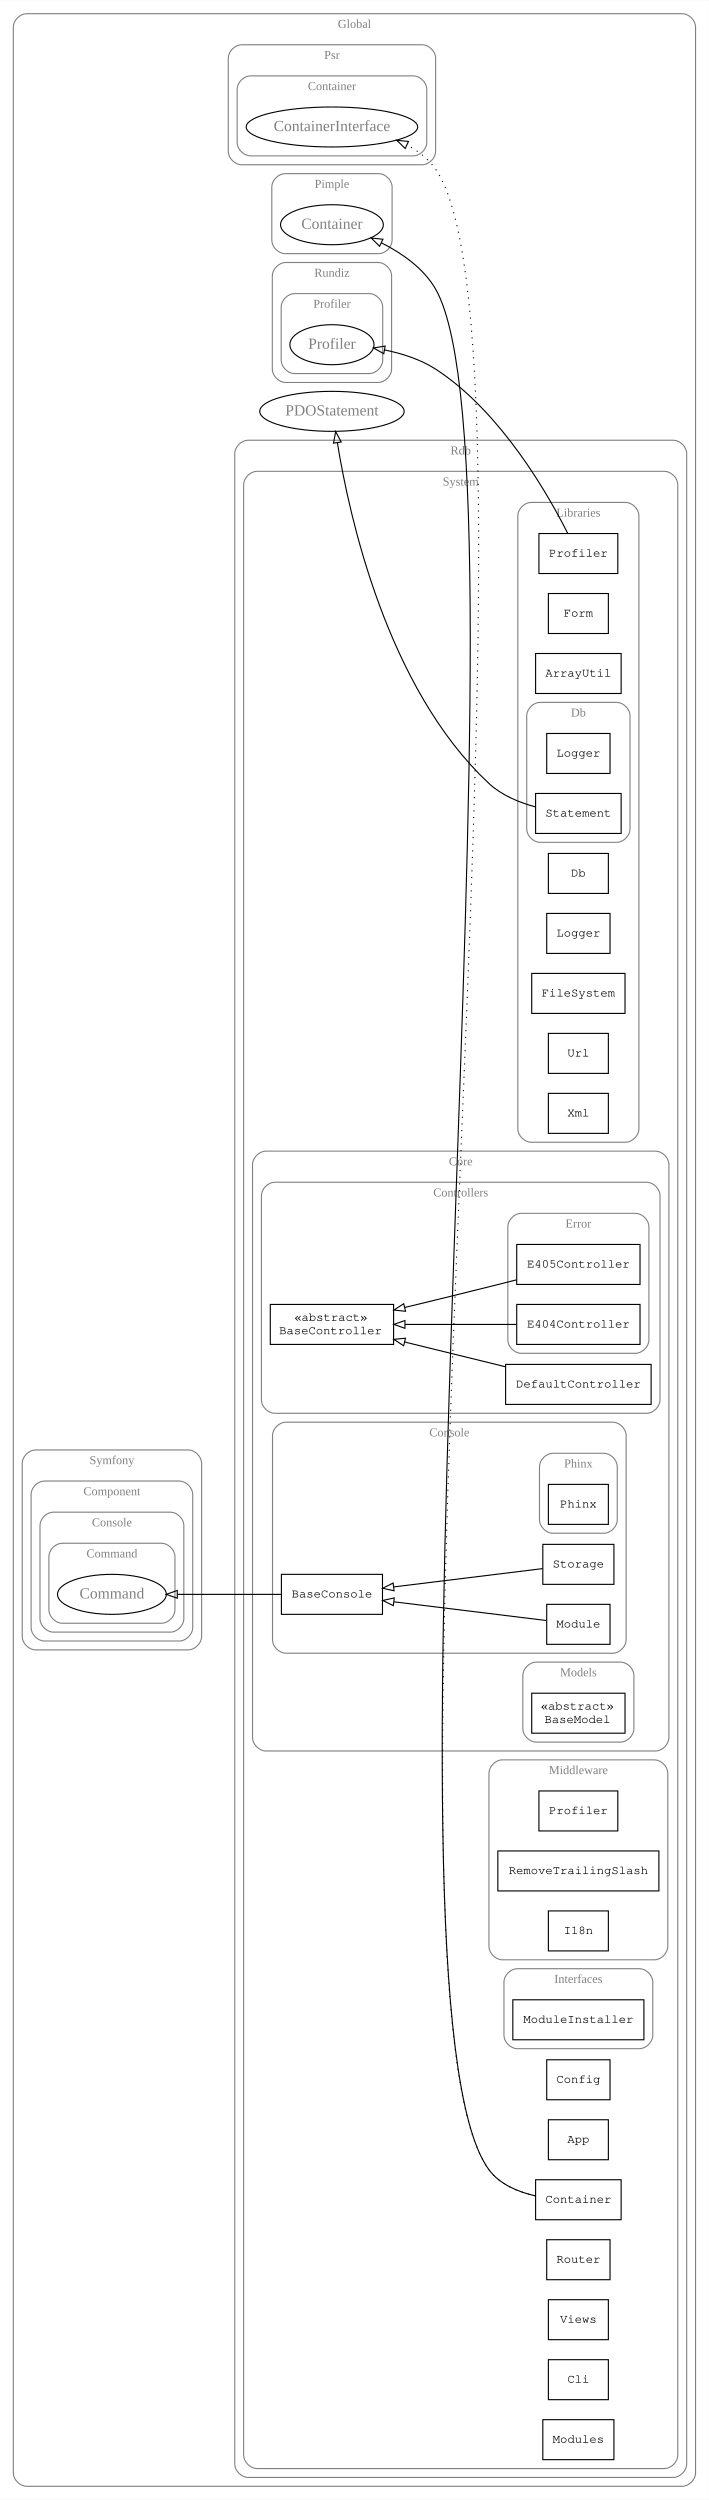
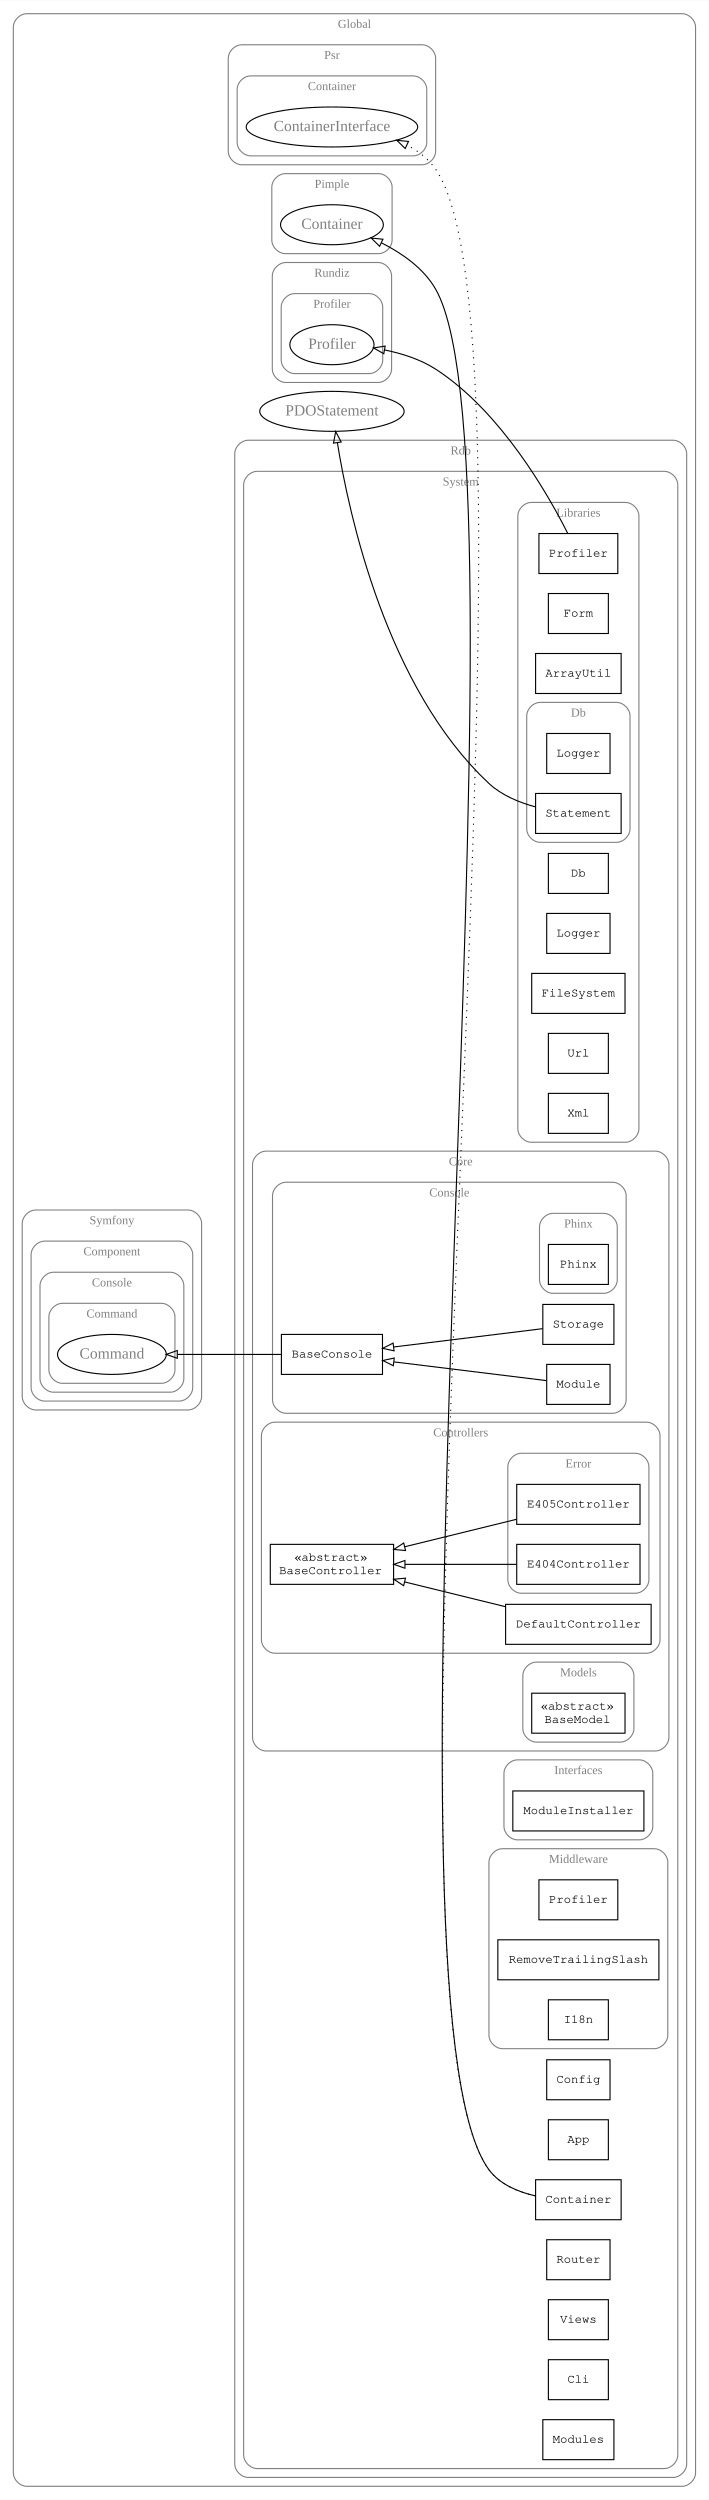
<svg xmlns="http://www.w3.org/2000/svg" width="638pt" height="2250pt" viewBox="0.00 0.00 638.18 2250.00">
  <g id="graph0" class="graph" transform="scale(1 1) rotate(0) translate(4 2246)">
    <polygon fill="white" stroke="none" points="-4,4 -4,-2246 634.178,-2246 634.178,4 -4,4" />
    <g id="clust1" class="cluster">
      <path fill="none" stroke="gray" d="M20,-8C20,-8 610.178,-8 610.178,-8 616.178,-8 622.178,-14 622.178,-20 622.178,-20 622.178,-2222 622.178,-2222 622.178,-2228 616.178,-2234 610.178,-2234 610.178,-2234 20,-2234 20,-2234 14,-2234 8,-2228 8,-2222 8,-2222 8,-20 8,-20 8,-14 14,-8 20,-8" />
      <text text-anchor="middle" x="315.089" y="-2221.2" font-family="Times New Roman,serif" font-size="11.00" fill="gray">Global</text>
    </g>
    <g id="clust2" class="cluster">
      <path fill="none" stroke="gray" d="M219.334,-16C219.334,-16 602.178,-16 602.178,-16 608.178,-16 614.178,-22 614.178,-28 614.178,-28 614.178,-1838 614.178,-1838 614.178,-1844 608.178,-1850 602.178,-1850 602.178,-1850 219.334,-1850 219.334,-1850 213.334,-1850 207.334,-1844 207.334,-1838 207.334,-1838 207.334,-28 207.334,-28 207.334,-22 213.334,-16 219.334,-16" />
      <text text-anchor="middle" x="410.756" y="-1837.2" font-family="Times New Roman,serif" font-size="11.00" fill="gray">Rdb</text>
    </g>
    <g id="clust3" class="cluster">
      <path fill="none" stroke="gray" d="M227.334,-24C227.334,-24 594.178,-24 594.178,-24 600.178,-24 606.178,-30 606.178,-36 606.178,-36 606.178,-1810 606.178,-1810 606.178,-1816 600.178,-1822 594.178,-1822 594.178,-1822 227.334,-1822 227.334,-1822 221.334,-1822 215.334,-1816 215.334,-1810 215.334,-1810 215.334,-36 215.334,-36 215.334,-30 221.334,-24 227.334,-24" />
      <text text-anchor="middle" x="410.756" y="-1809.2" font-family="Times New Roman,serif" font-size="11.00" fill="gray">System</text>
    </g>
+     <g id="clust6" class="cluster">
+       <path fill="none" stroke="gray" d="M235.334,-670C235.334,-670 586.178,-670 586.178,-670 592.178,-670 598.178,-676 598.178,-682 598.178,-682 598.178,-1198 598.178,-1198 598.178,-1204 592.178,-1210 586.178,-1210 586.178,-1210 235.334,-1210 235.334,-1210 229.334,-1210 223.334,-1204 223.334,-1198 223.334,-1198 223.334,-682 223.334,-682 223.334,-676 229.334,-670 235.334,-670" />
+       <text text-anchor="middle" x="410.756" y="-1197.2" font-family="Times New Roman,serif" font-size="11.00" fill="gray">Core</text>
+     </g>
+     <g id="clust7" class="cluster">
+       <path fill="none" stroke="gray" d="M253.334,-974C253.334,-974 547.678,-974 547.678,-974 553.678,-974 559.678,-980 559.678,-986 559.678,-986 559.678,-1170 559.678,-1170 559.678,-1176 553.678,-1182 547.678,-1182 547.678,-1182 253.334,-1182 253.334,-1182 247.334,-1182 241.334,-1176 241.334,-1170 241.334,-1170 241.334,-986 241.334,-986 241.334,-980 247.334,-974 253.334,-974" />
+       <text text-anchor="middle" x="400.506" y="-1169.2" font-family="Times New Roman,serif" font-size="11.00" fill="gray">Console</text>
+     </g>
+     <g id="clust8" class="cluster">
+       <path fill="none" stroke="gray" d="M493.678,-1082C493.678,-1082 539.678,-1082 539.678,-1082 545.678,-1082 551.678,-1088 551.678,-1094 551.678,-1094 551.678,-1142 551.678,-1142 551.678,-1148 545.678,-1154 539.678,-1154 539.678,-1154 493.678,-1154 493.678,-1154 487.678,-1154 481.678,-1148 481.678,-1142 481.678,-1142 481.678,-1094 481.678,-1094 481.678,-1088 487.678,-1082 493.678,-1082" />
+       <text text-anchor="middle" x="516.678" y="-1141.2" font-family="Times New Roman,serif" font-size="11.00" fill="gray">Phinx</text>
+     </g>
+     <g id="clust9" class="cluster">
+       <path fill="none" stroke="gray" d="M243.334,-758C243.334,-758 578.178,-758 578.178,-758 584.178,-758 590.178,-764 590.178,-770 590.178,-770 590.178,-954 590.178,-954 590.178,-960 584.178,-966 578.178,-966 578.178,-966 243.334,-966 243.334,-966 237.334,-966 231.334,-960 231.334,-954 231.334,-954 231.334,-770 231.334,-770 231.334,-764 237.334,-758 243.334,-758" />
+       <text text-anchor="middle" x="410.756" y="-953.2" font-family="Times New Roman,serif" font-size="11.00" fill="gray">Controllers</text>
+     </g>
+     <g id="clust10" class="cluster">
+       <path fill="none" stroke="gray" d="M465.178,-812C465.178,-812 568.178,-812 568.178,-812 574.178,-812 580.178,-818 580.178,-824 580.178,-824 580.178,-926 580.178,-926 580.178,-932 574.178,-938 568.178,-938 568.178,-938 465.178,-938 465.178,-938 459.178,-938 453.178,-932 453.178,-926 453.178,-926 453.178,-824 453.178,-824 453.178,-818 459.178,-812 465.178,-812" />
+       <text text-anchor="middle" x="516.678" y="-925.2" font-family="Times New Roman,serif" font-size="11.00" fill="gray">Error</text>
+     </g>
+     <g id="clust11" class="cluster">
+       <path fill="none" stroke="gray" d="M478.678,-678C478.678,-678 554.678,-678 554.678,-678 560.678,-678 566.678,-684 566.678,-690 566.678,-690 566.678,-738 566.678,-738 566.678,-744 560.678,-750 554.678,-750 554.678,-750 478.678,-750 478.678,-750 472.678,-750 466.678,-744 466.678,-738 466.678,-738 466.678,-690 466.678,-690 466.678,-684 472.678,-678 478.678,-678" />
+       <text text-anchor="middle" x="516.678" y="-737.2" font-family="Times New Roman,serif" font-size="11.00" fill="gray">Models</text>
+     </g>
    <g id="clust4" class="cluster">
      <path fill="none" stroke="gray" d="M474.178,-1218C474.178,-1218 559.178,-1218 559.178,-1218 565.178,-1218 571.178,-1224 571.178,-1230 571.178,-1230 571.178,-1782 571.178,-1782 571.178,-1788 565.178,-1794 559.178,-1794 559.178,-1794 474.178,-1794 474.178,-1794 468.178,-1794 462.178,-1788 462.178,-1782 462.178,-1782 462.178,-1230 462.178,-1230 462.178,-1224 468.178,-1218 474.178,-1218" />
      <text text-anchor="middle" x="516.678" y="-1781.2" font-family="Times New Roman,serif" font-size="11.00" fill="gray">Libraries</text>
    </g>
    <g id="clust5" class="cluster">
      <path fill="none" stroke="gray" d="M482.178,-1488C482.178,-1488 551.178,-1488 551.178,-1488 557.178,-1488 563.178,-1494 563.178,-1500 563.178,-1500 563.178,-1602 563.178,-1602 563.178,-1608 557.178,-1614 551.178,-1614 551.178,-1614 482.178,-1614 482.178,-1614 476.178,-1614 470.178,-1608 470.178,-1602 470.178,-1602 470.178,-1500 470.178,-1500 470.178,-1494 476.178,-1488 482.178,-1488" />
      <text text-anchor="middle" x="516.678" y="-1601.2" font-family="Times New Roman,serif" font-size="11.00" fill="gray">Db</text>
    </g>
-     <g id="clust6" class="cluster">
-       <path fill="none" stroke="gray" d="M235.334,-670C235.334,-670 586.178,-670 586.178,-670 592.178,-670 598.178,-676 598.178,-682 598.178,-682 598.178,-1198 598.178,-1198 598.178,-1204 592.178,-1210 586.178,-1210 586.178,-1210 235.334,-1210 235.334,-1210 229.334,-1210 223.334,-1204 223.334,-1198 223.334,-1198 223.334,-682 223.334,-682 223.334,-676 229.334,-670 235.334,-670" />
-       <text text-anchor="middle" x="410.756" y="-1197.2" font-family="Times New Roman,serif" font-size="11.00" fill="gray">Core</text>
-     </g>
-     <g id="clust9" class="cluster">
-       <path fill="none" stroke="gray" d="M243.334,-974C243.334,-974 578.178,-974 578.178,-974 584.178,-974 590.178,-980 590.178,-986 590.178,-986 590.178,-1170 590.178,-1170 590.178,-1176 584.178,-1182 578.178,-1182 578.178,-1182 243.334,-1182 243.334,-1182 237.334,-1182 231.334,-1176 231.334,-1170 231.334,-1170 231.334,-986 231.334,-986 231.334,-980 237.334,-974 243.334,-974" />
-       <text text-anchor="middle" x="410.756" y="-1169.2" font-family="Times New Roman,serif" font-size="11.00" fill="gray">Controllers</text>
-     </g>
-     <g id="clust10" class="cluster">
-       <path fill="none" stroke="gray" d="M465.178,-1028C465.178,-1028 568.178,-1028 568.178,-1028 574.178,-1028 580.178,-1034 580.178,-1040 580.178,-1040 580.178,-1142 580.178,-1142 580.178,-1148 574.178,-1154 568.178,-1154 568.178,-1154 465.178,-1154 465.178,-1154 459.178,-1154 453.178,-1148 453.178,-1142 453.178,-1142 453.178,-1040 453.178,-1040 453.178,-1034 459.178,-1028 465.178,-1028" />
-       <text text-anchor="middle" x="516.678" y="-1141.2" font-family="Times New Roman,serif" font-size="11.00" fill="gray">Error</text>
-     </g>
-     <g id="clust7" class="cluster">
-       <path fill="none" stroke="gray" d="M253.334,-758C253.334,-758 547.678,-758 547.678,-758 553.678,-758 559.678,-764 559.678,-770 559.678,-770 559.678,-954 559.678,-954 559.678,-960 553.678,-966 547.678,-966 547.678,-966 253.334,-966 253.334,-966 247.334,-966 241.334,-960 241.334,-954 241.334,-954 241.334,-770 241.334,-770 241.334,-764 247.334,-758 253.334,-758" />
-       <text text-anchor="middle" x="400.506" y="-953.2" font-family="Times New Roman,serif" font-size="11.00" fill="gray">Console</text>
-     </g>
-     <g id="clust8" class="cluster">
-       <path fill="none" stroke="gray" d="M493.678,-866C493.678,-866 539.678,-866 539.678,-866 545.678,-866 551.678,-872 551.678,-878 551.678,-878 551.678,-926 551.678,-926 551.678,-932 545.678,-938 539.678,-938 539.678,-938 493.678,-938 493.678,-938 487.678,-938 481.678,-932 481.678,-926 481.678,-926 481.678,-878 481.678,-878 481.678,-872 487.678,-866 493.678,-866" />
-       <text text-anchor="middle" x="516.678" y="-925.2" font-family="Times New Roman,serif" font-size="11.00" fill="gray">Phinx</text>
-     </g>
-     <g id="clust11" class="cluster">
-       <path fill="none" stroke="gray" d="M478.678,-678C478.678,-678 554.678,-678 554.678,-678 560.678,-678 566.678,-684 566.678,-690 566.678,-690 566.678,-738 566.678,-738 566.678,-744 560.678,-750 554.678,-750 554.678,-750 478.678,-750 478.678,-750 472.678,-750 466.678,-744 466.678,-738 466.678,-738 466.678,-690 466.678,-690 466.678,-684 472.678,-678 478.678,-678" />
-       <text text-anchor="middle" x="516.678" y="-737.2" font-family="Times New Roman,serif" font-size="11.00" fill="gray">Models</text>
+     <g id="clust13" class="cluster">
+       <path fill="none" stroke="gray" d="M461.678,-590C461.678,-590 571.678,-590 571.678,-590 577.678,-590 583.678,-596 583.678,-602 583.678,-602 583.678,-650 583.678,-650 583.678,-656 577.678,-662 571.678,-662 571.678,-662 461.678,-662 461.678,-662 455.678,-662 449.678,-656 449.678,-650 449.678,-650 449.678,-602 449.678,-602 449.678,-596 455.678,-590 461.678,-590" />
+       <text text-anchor="middle" x="516.678" y="-649.2" font-family="Times New Roman,serif" font-size="11.00" fill="gray">Interfaces</text>
    </g>
    <g id="clust12" class="cluster">
-       <path fill="none" stroke="gray" d="M448.178,-482C448.178,-482 585.178,-482 585.178,-482 591.178,-482 597.178,-488 597.178,-494 597.178,-494 597.178,-650 597.178,-650 597.178,-656 591.178,-662 585.178,-662 585.178,-662 448.178,-662 448.178,-662 442.178,-662 436.178,-656 436.178,-650 436.178,-650 436.178,-494 436.178,-494 436.178,-488 442.178,-482 448.178,-482" />
-       <text text-anchor="middle" x="516.678" y="-649.2" font-family="Times New Roman,serif" font-size="11.00" fill="gray">Middleware</text>
-     </g>
-     <g id="clust13" class="cluster">
-       <path fill="none" stroke="gray" d="M461.678,-402C461.678,-402 571.678,-402 571.678,-402 577.678,-402 583.678,-408 583.678,-414 583.678,-414 583.678,-462 583.678,-462 583.678,-468 577.678,-474 571.678,-474 571.678,-474 461.678,-474 461.678,-474 455.678,-474 449.678,-468 449.678,-462 449.678,-462 449.678,-414 449.678,-414 449.678,-408 455.678,-402 461.678,-402" />
-       <text text-anchor="middle" x="516.678" y="-461.2" font-family="Times New Roman,serif" font-size="11.00" fill="gray">Interfaces</text>
+       <path fill="none" stroke="gray" d="M448.178,-402C448.178,-402 585.178,-402 585.178,-402 591.178,-402 597.178,-408 597.178,-414 597.178,-414 597.178,-570 597.178,-570 597.178,-576 591.178,-582 585.178,-582 585.178,-582 448.178,-582 448.178,-582 442.178,-582 436.178,-576 436.178,-570 436.178,-570 436.178,-414 436.178,-414 436.178,-408 442.178,-402 448.178,-402" />
+       <text text-anchor="middle" x="516.678" y="-569.2" font-family="Times New Roman,serif" font-size="11.00" fill="gray">Middleware</text>
    </g>
    <g id="clust14" class="cluster">
-       <path fill="none" stroke="gray" d="M28,-761C28,-761 165.491,-761 165.491,-761 171.491,-761 177.491,-767 177.491,-773 177.491,-773 177.491,-929 177.491,-929 177.491,-935 171.491,-941 165.491,-941 165.491,-941 28,-941 28,-941 22,-941 16,-935 16,-929 16,-929 16,-773 16,-773 16,-767 22,-761 28,-761" />
-       <text text-anchor="middle" x="96.746" y="-928.2" font-family="Times New Roman,serif" font-size="11.00" fill="gray">Symfony</text>
+       <path fill="none" stroke="gray" d="M28,-977C28,-977 165.491,-977 165.491,-977 171.491,-977 177.491,-983 177.491,-989 177.491,-989 177.491,-1145 177.491,-1145 177.491,-1151 171.491,-1157 165.491,-1157 165.491,-1157 28,-1157 28,-1157 22,-1157 16,-1151 16,-1145 16,-1145 16,-989 16,-989 16,-983 22,-977 28,-977" />
+       <text text-anchor="middle" x="96.746" y="-1144.2" font-family="Times New Roman,serif" font-size="11.00" fill="gray">Symfony</text>
    </g>
    <g id="clust15" class="cluster">
-       <path fill="none" stroke="gray" d="M36,-769C36,-769 157.491,-769 157.491,-769 163.491,-769 169.491,-775 169.491,-781 169.491,-781 169.491,-901 169.491,-901 169.491,-907 163.491,-913 157.491,-913 157.491,-913 36,-913 36,-913 30,-913 24,-907 24,-901 24,-901 24,-781 24,-781 24,-775 30,-769 36,-769" />
-       <text text-anchor="middle" x="96.746" y="-900.2" font-family="Times New Roman,serif" font-size="11.00" fill="gray">Component</text>
+       <path fill="none" stroke="gray" d="M36,-985C36,-985 157.491,-985 157.491,-985 163.491,-985 169.491,-991 169.491,-997 169.491,-997 169.491,-1117 169.491,-1117 169.491,-1123 163.491,-1129 157.491,-1129 157.491,-1129 36,-1129 36,-1129 30,-1129 24,-1123 24,-1117 24,-1117 24,-997 24,-997 24,-991 30,-985 36,-985" />
+       <text text-anchor="middle" x="96.746" y="-1116.2" font-family="Times New Roman,serif" font-size="11.00" fill="gray">Component</text>
    </g>
    <g id="clust16" class="cluster">
-       <path fill="none" stroke="gray" d="M44,-777C44,-777 149.491,-777 149.491,-777 155.491,-777 161.491,-783 161.491,-789 161.491,-789 161.491,-873 161.491,-873 161.491,-879 155.491,-885 149.491,-885 149.491,-885 44,-885 44,-885 38,-885 32,-879 32,-873 32,-873 32,-789 32,-789 32,-783 38,-777 44,-777" />
-       <text text-anchor="middle" x="96.746" y="-872.2" font-family="Times New Roman,serif" font-size="11.00" fill="gray">Console</text>
+       <path fill="none" stroke="gray" d="M44,-993C44,-993 149.491,-993 149.491,-993 155.491,-993 161.491,-999 161.491,-1005 161.491,-1005 161.491,-1089 161.491,-1089 161.491,-1095 155.491,-1101 149.491,-1101 149.491,-1101 44,-1101 44,-1101 38,-1101 32,-1095 32,-1089 32,-1089 32,-1005 32,-1005 32,-999 38,-993 44,-993" />
+       <text text-anchor="middle" x="96.746" y="-1088.2" font-family="Times New Roman,serif" font-size="11.00" fill="gray">Console</text>
    </g>
    <g id="clust17" class="cluster">
-       <path fill="none" stroke="gray" d="M52,-785C52,-785 141.491,-785 141.491,-785 147.491,-785 153.491,-791 153.491,-797 153.491,-797 153.491,-845 153.491,-845 153.491,-851 147.491,-857 141.491,-857 141.491,-857 52,-857 52,-857 46,-857 40,-851 40,-845 40,-845 40,-797 40,-797 40,-791 46,-785 52,-785" />
-       <text text-anchor="middle" x="96.746" y="-844.2" font-family="Times New Roman,serif" font-size="11.00" fill="gray">Command</text>
+       <path fill="none" stroke="gray" d="M52,-1001C52,-1001 141.491,-1001 141.491,-1001 147.491,-1001 153.491,-1007 153.491,-1013 153.491,-1013 153.491,-1061 153.491,-1061 153.491,-1067 147.491,-1073 141.491,-1073 141.491,-1073 52,-1073 52,-1073 46,-1073 40,-1067 40,-1061 40,-1061 40,-1013 40,-1013 40,-1007 46,-1001 52,-1001" />
+       <text text-anchor="middle" x="96.746" y="-1060.2" font-family="Times New Roman,serif" font-size="11.00" fill="gray">Command</text>
+     </g>
+     <g id="clust18" class="cluster">
+       <path fill="none" stroke="gray" d="M253.138,-1902C253.138,-1902 336.531,-1902 336.531,-1902 342.531,-1902 348.531,-1908 348.531,-1914 348.531,-1914 348.531,-1998 348.531,-1998 348.531,-2004 342.531,-2010 336.531,-2010 336.531,-2010 253.138,-2010 253.138,-2010 247.138,-2010 241.138,-2004 241.138,-1998 241.138,-1998 241.138,-1914 241.138,-1914 241.138,-1908 247.138,-1902 253.138,-1902" />
+       <text text-anchor="middle" x="294.834" y="-1997.2" font-family="Times New Roman,serif" font-size="11.00" fill="gray">Rundiz</text>
+     </g>
+     <g id="clust19" class="cluster">
+       <path fill="none" stroke="gray" d="M261.138,-1910C261.138,-1910 328.531,-1910 328.531,-1910 334.531,-1910 340.531,-1916 340.531,-1922 340.531,-1922 340.531,-1970 340.531,-1970 340.531,-1976 334.531,-1982 328.531,-1982 328.531,-1982 261.138,-1982 261.138,-1982 255.138,-1982 249.138,-1976 249.138,-1970 249.138,-1970 249.138,-1922 249.138,-1922 249.138,-1916 255.138,-1910 261.138,-1910" />
+       <text text-anchor="middle" x="294.834" y="-1969.2" font-family="Times New Roman,serif" font-size="11.00" fill="gray">Profiler</text>
    </g>
    <g id="clust20" class="cluster">
      <path fill="none" stroke="gray" d="M252.689,-2018C252.689,-2018 336.98,-2018 336.98,-2018 342.98,-2018 348.98,-2024 348.98,-2030 348.98,-2030 348.98,-2078 348.98,-2078 348.98,-2084 342.98,-2090 336.98,-2090 336.98,-2090 252.689,-2090 252.689,-2090 246.689,-2090 240.689,-2084 240.689,-2078 240.689,-2078 240.689,-2030 240.689,-2030 240.689,-2024 246.689,-2018 252.689,-2018" />
      <text text-anchor="middle" x="294.834" y="-2077.2" font-family="Times New Roman,serif" font-size="11.00" fill="gray">Pimple</text>
    </g>
-     <g id="clust18" class="cluster">
-       <path fill="none" stroke="gray" d="M253.138,-1902C253.138,-1902 336.531,-1902 336.531,-1902 342.531,-1902 348.531,-1908 348.531,-1914 348.531,-1914 348.531,-1998 348.531,-1998 348.531,-2004 342.531,-2010 336.531,-2010 336.531,-2010 253.138,-2010 253.138,-2010 247.138,-2010 241.138,-2004 241.138,-1998 241.138,-1998 241.138,-1914 241.138,-1914 241.138,-1908 247.138,-1902 253.138,-1902" />
-       <text text-anchor="middle" x="294.834" y="-1997.2" font-family="Times New Roman,serif" font-size="11.00" fill="gray">Rundiz</text>
-     </g>
-     <g id="clust19" class="cluster">
-       <path fill="none" stroke="gray" d="M261.138,-1910C261.138,-1910 328.531,-1910 328.531,-1910 334.531,-1910 340.531,-1916 340.531,-1922 340.531,-1922 340.531,-1970 340.531,-1970 340.531,-1976 334.531,-1982 328.531,-1982 328.531,-1982 261.138,-1982 261.138,-1982 255.138,-1982 249.138,-1976 249.138,-1970 249.138,-1970 249.138,-1922 249.138,-1922 249.138,-1916 255.138,-1910 261.138,-1910" />
-       <text text-anchor="middle" x="294.834" y="-1969.2" font-family="Times New Roman,serif" font-size="11.00" fill="gray">Profiler</text>
-     </g>
    <g id="clust21" class="cluster">
      <path fill="none" stroke="gray" d="M213.491,-2098C213.491,-2098 376.178,-2098 376.178,-2098 382.178,-2098 388.178,-2104 388.178,-2110 388.178,-2110 388.178,-2194 388.178,-2194 388.178,-2200 382.178,-2206 376.178,-2206 376.178,-2206 213.491,-2206 213.491,-2206 207.491,-2206 201.491,-2200 201.491,-2194 201.491,-2194 201.491,-2110 201.491,-2110 201.491,-2104 207.491,-2098 213.491,-2098" />
      <text text-anchor="middle" x="294.834" y="-2193.2" font-family="Times New Roman,serif" font-size="11.00" fill="gray">Psr</text>
    </g>
    <g id="clust22" class="cluster">
      <path fill="none" stroke="gray" d="M221.491,-2106C221.491,-2106 368.178,-2106 368.178,-2106 374.178,-2106 380.178,-2112 380.178,-2118 380.178,-2118 380.178,-2166 380.178,-2166 380.178,-2172 374.178,-2178 368.178,-2178 368.178,-2178 221.491,-2178 221.491,-2178 215.491,-2178 209.491,-2172 209.491,-2166 209.491,-2166 209.491,-2118 209.491,-2118 209.491,-2112 215.491,-2106 221.491,-2106" />
      <text text-anchor="middle" x="294.834" y="-2165.2" font-family="Times New Roman,serif" font-size="11.00" fill="gray">Container</text>
    </g>
    <g id="node1" class="node">
      <polygon fill="none" stroke="black" points="545.178,-1586 488.178,-1586 488.178,-1550 545.178,-1550 545.178,-1586" />
      <text text-anchor="middle" x="516.678" y="-1565.2" font-family="Courier,monospace" font-size="11.00">Logger</text>
    </g>
    <g id="node2" class="node">
      <polygon fill="none" stroke="black" points="555.178,-1532 478.178,-1532 478.178,-1496 555.178,-1496 555.178,-1532" />
      <text text-anchor="middle" x="516.678" y="-1511.2" font-family="Courier,monospace" font-size="11.00">Statement</text>
    </g>
    <g id="node35" class="node">
      <ellipse fill="none" stroke="black" cx="294.834" cy="-1876" rx="64.989" ry="18" />
      <text text-anchor="middle" x="294.834" y="-1872.3" font-family="Times New Roman,serif" font-size="14.00" fill="gray">PDOStatement</text>
    </g>
    <g id="edge9" class="edge">
      <path fill="none" stroke="black" d="M477.823,-1519.98C463.341,-1523.9 447.582,-1530.36 436.178,-1541 343.777,-1627.21 310.039,-1783.74 299.743,-1847.66" />
      <polygon fill="none" stroke="black" points="296.245,-1847.38 298.184,-1857.8 303.164,-1848.44 296.245,-1847.38" />
    </g>
    <g id="node3" class="node">
      <polygon fill="none" stroke="black" points="543.678,-1712 489.678,-1712 489.678,-1676 543.678,-1676 543.678,-1712" />
      <text text-anchor="middle" x="516.678" y="-1691.2" font-family="Courier,monospace" font-size="11.00">Form</text>
    </g>
    <g id="node4" class="node">
      <polygon fill="none" stroke="black" points="555.178,-1658 478.178,-1658 478.178,-1622 555.178,-1622 555.178,-1658" />
      <text text-anchor="middle" x="516.678" y="-1637.2" font-family="Courier,monospace" font-size="11.00">ArrayUtil</text>
    </g>
    <g id="node5" class="node">
      <polygon fill="none" stroke="black" points="552.178,-1766 481.178,-1766 481.178,-1730 552.178,-1730 552.178,-1766" />
      <text text-anchor="middle" x="516.678" y="-1745.2" font-family="Courier,monospace" font-size="11.00">Profiler</text>
    </g>
    <g id="node32" class="node">
      <ellipse fill="none" stroke="black" cx="294.834" cy="-1936" rx="37.894" ry="18" />
      <text text-anchor="middle" x="294.834" y="-1932.3" font-family="Times New Roman,serif" font-size="14.00" fill="gray">Profiler</text>
    </g>
    <g id="edge2" class="edge">
      <path fill="none" stroke="black" d="M507.142,-1766.02C489.837,-1800.49 447.192,-1875.77 388.178,-1914 374.562,-1922.82 357.764,-1928.11 342.244,-1931.28" />
      <polygon fill="none" stroke="black" points="341.498,-1927.86 332.276,-1933.07 342.738,-1934.75 341.498,-1927.86" />
    </g>
    <g id="node6" class="node">
      <polygon fill="none" stroke="black" points="543.678,-1478 489.678,-1478 489.678,-1442 543.678,-1442 543.678,-1478" />
      <text text-anchor="middle" x="516.678" y="-1457.2" font-family="Courier,monospace" font-size="11.00">Db</text>
    </g>
    <g id="node7" class="node">
      <polygon fill="none" stroke="black" points="545.178,-1424 488.178,-1424 488.178,-1388 545.178,-1388 545.178,-1424" />
      <text text-anchor="middle" x="516.678" y="-1403.2" font-family="Courier,monospace" font-size="11.00">Logger</text>
    </g>
    <g id="node8" class="node">
      <polygon fill="none" stroke="black" points="558.678,-1370 474.678,-1370 474.678,-1334 558.678,-1334 558.678,-1370" />
      <text text-anchor="middle" x="516.678" y="-1349.2" font-family="Courier,monospace" font-size="11.00">FileSystem</text>
    </g>
    <g id="node9" class="node">
      <polygon fill="none" stroke="black" points="543.678,-1316 489.678,-1316 489.678,-1280 543.678,-1280 543.678,-1316" />
      <text text-anchor="middle" x="516.678" y="-1295.2" font-family="Courier,monospace" font-size="11.00">Url</text>
    </g>
    <g id="node10" class="node">
      <polygon fill="none" stroke="black" points="543.678,-1262 489.678,-1262 489.678,-1226 543.678,-1226 543.678,-1262" />
      <text text-anchor="middle" x="516.678" y="-1241.2" font-family="Courier,monospace" font-size="11.00">Xml</text>
    </g>
    <g id="node11" class="node">
-       <polygon fill="none" stroke="black" points="543.678,-910 489.678,-910 489.678,-874 543.678,-874 543.678,-910" />
-       <text text-anchor="middle" x="516.678" y="-889.2" font-family="Courier,monospace" font-size="11.00">Phinx</text>
+       <polygon fill="none" stroke="black" points="543.678,-1126 489.678,-1126 489.678,-1090 543.678,-1090 543.678,-1126" />
+       <text text-anchor="middle" x="516.678" y="-1105.2" font-family="Courier,monospace" font-size="11.00">Phinx</text>
    </g>
    <g id="node12" class="node">
-       <polygon fill="none" stroke="black" points="340.334,-829 249.334,-829 249.334,-793 340.334,-793 340.334,-829" />
-       <text text-anchor="middle" x="294.834" y="-808.2" font-family="Courier,monospace" font-size="11.00">BaseConsole</text>
+       <polygon fill="none" stroke="black" points="340.334,-1045 249.334,-1045 249.334,-1009 340.334,-1009 340.334,-1045" />
+       <text text-anchor="middle" x="294.834" y="-1024.2" font-family="Courier,monospace" font-size="11.00">BaseConsole</text>
    </g>
    <g id="node31" class="node">
-       <ellipse fill="none" stroke="black" cx="96.746" cy="-811" rx="48.993" ry="18" />
-       <text text-anchor="middle" x="96.746" y="-807.3" font-family="Times New Roman,serif" font-size="14.00" fill="gray">Command</text>
+       <ellipse fill="none" stroke="black" cx="96.746" cy="-1027" rx="48.993" ry="18" />
+       <text text-anchor="middle" x="96.746" y="-1023.3" font-family="Times New Roman,serif" font-size="14.00" fill="gray">Command</text>
    </g>
    <g id="edge1" class="edge">
-       <path fill="none" stroke="black" d="M248.848,-811C221.235,-811 185.588,-811 155.852,-811" />
-       <polygon fill="none" stroke="black" points="155.604,-807.5 145.604,-811 155.604,-814.5 155.604,-807.5" />
+       <path fill="none" stroke="black" d="M248.848,-1027C221.235,-1027 185.588,-1027 155.852,-1027" />
+       <polygon fill="none" stroke="black" points="155.604,-1023.5 145.604,-1027 155.604,-1030.5 155.604,-1023.5" />
    </g>
    <g id="node13" class="node">
-       <polygon fill="none" stroke="black" points="548.678,-856 484.678,-856 484.678,-820 548.678,-820 548.678,-856" />
-       <text text-anchor="middle" x="516.678" y="-835.2" font-family="Courier,monospace" font-size="11.00">Storage</text>
+       <polygon fill="none" stroke="black" points="548.678,-1072 484.678,-1072 484.678,-1036 548.678,-1036 548.678,-1072" />
+       <text text-anchor="middle" x="516.678" y="-1051.2" font-family="Courier,monospace" font-size="11.00">Storage</text>
    </g>
    <g id="edge5" class="edge">
-       <path fill="none" stroke="black" d="M484.646,-834.189C449.875,-829.918 392.844,-822.914 350.545,-817.719" />
-       <polygon fill="none" stroke="black" points="350.756,-814.219 340.404,-816.474 349.902,-821.167 350.756,-814.219" />
+       <path fill="none" stroke="black" d="M484.646,-1050.19C449.875,-1045.92 392.844,-1038.91 350.545,-1033.72" />
+       <polygon fill="none" stroke="black" points="350.756,-1030.22 340.404,-1032.47 349.902,-1037.17 350.756,-1030.22" />
    </g>
    <g id="node14" class="node">
-       <polygon fill="none" stroke="black" points="545.178,-802 488.178,-802 488.178,-766 545.178,-766 545.178,-802" />
-       <text text-anchor="middle" x="516.678" y="-781.2" font-family="Courier,monospace" font-size="11.00">Module</text>
+       <polygon fill="none" stroke="black" points="545.178,-1018 488.178,-1018 488.178,-982 545.178,-982 545.178,-1018" />
+       <text text-anchor="middle" x="516.678" y="-997.2" font-family="Courier,monospace" font-size="11.00">Module</text>
    </g>
    <g id="edge7" class="edge">
-       <path fill="none" stroke="black" d="M487.834,-787.42C453.499,-791.637 394.339,-798.902 350.739,-804.257" />
-       <polygon fill="none" stroke="black" points="350.072,-800.812 340.574,-805.505 350.926,-807.76 350.072,-800.812" />
+       <path fill="none" stroke="black" d="M487.834,-1003.42C453.499,-1007.64 394.339,-1014.9 350.739,-1020.26" />
+       <polygon fill="none" stroke="black" points="350.072,-1016.81 340.574,-1021.51 350.926,-1023.76 350.072,-1016.81" />
    </g>
    <g id="node15" class="node">
-       <polygon fill="none" stroke="black" points="572.178,-1126 461.178,-1126 461.178,-1090 572.178,-1090 572.178,-1126" />
-       <text text-anchor="middle" x="516.678" y="-1105.2" font-family="Courier,monospace" font-size="11.00">E405Controller</text>
+       <polygon fill="none" stroke="black" points="572.178,-910 461.178,-910 461.178,-874 572.178,-874 572.178,-910" />
+       <text text-anchor="middle" x="516.678" y="-889.2" font-family="Courier,monospace" font-size="11.00">E405Controller</text>
    </g>
    <g id="node17" class="node">
-       <polygon fill="none" stroke="black" points="350.334,-1072 239.334,-1072 239.334,-1036 350.334,-1036 350.334,-1072" />
-       <text text-anchor="start" x="260.834" y="-1057.2" font-family="Courier,monospace" font-size="11.00">«abstract»</text>
-       <text text-anchor="start" x="247.334" y="-1045.2" font-family="Courier,monospace" font-size="11.00">BaseController</text>
+       <polygon fill="none" stroke="black" points="350.334,-856 239.334,-856 239.334,-820 350.334,-820 350.334,-856" />
+       <text text-anchor="start" x="260.834" y="-841.2" font-family="Courier,monospace" font-size="11.00">«abstract»</text>
+       <text text-anchor="start" x="247.334" y="-829.2" font-family="Courier,monospace" font-size="11.00">BaseController</text>
    </g>
    <g id="edge6" class="edge">
-       <path fill="none" stroke="black" d="M461.114,-1094.15C438.553,-1088.47 412.119,-1081.86 388.178,-1076 379.243,-1073.81 369.815,-1071.54 360.533,-1069.31" />
-       <polygon fill="none" stroke="black" points="361.089,-1065.84 350.549,-1066.92 359.46,-1072.65 361.089,-1065.84" />
+       <path fill="none" stroke="black" d="M461.052,-878.582C430.512,-871.081 392.272,-861.688 360.275,-853.828" />
+       <polygon fill="none" stroke="black" points="361.106,-850.429 350.56,-851.442 359.437,-857.227 361.106,-850.429" />
    </g>
    <g id="node16" class="node">
-       <polygon fill="none" stroke="black" points="572.178,-1072 461.178,-1072 461.178,-1036 572.178,-1036 572.178,-1072" />
-       <text text-anchor="middle" x="516.678" y="-1051.2" font-family="Courier,monospace" font-size="11.00">E404Controller</text>
+       <polygon fill="none" stroke="black" points="572.178,-856 461.178,-856 461.178,-820 572.178,-820 572.178,-856" />
+       <text text-anchor="middle" x="516.678" y="-835.2" font-family="Courier,monospace" font-size="11.00">E404Controller</text>
    </g>
    <g id="edge8" class="edge">
-       <path fill="none" stroke="black" d="M461.052,-1054C430.644,-1054 392.602,-1054 360.689,-1054" />
-       <polygon fill="none" stroke="black" points="360.56,-1050.5 350.56,-1054 360.56,-1057.5 360.56,-1050.5" />
+       <path fill="none" stroke="black" d="M461.052,-838C430.644,-838 392.602,-838 360.689,-838" />
+       <polygon fill="none" stroke="black" points="360.56,-834.5 350.56,-838 360.56,-841.5 360.56,-834.5" />
    </g>
    <g id="node18" class="node">
-       <polygon fill="none" stroke="black" points="582.178,-1018 451.178,-1018 451.178,-982 582.178,-982 582.178,-1018" />
-       <text text-anchor="middle" x="516.678" y="-997.2" font-family="Courier,monospace" font-size="11.00">DefaultController</text>
+       <polygon fill="none" stroke="black" points="582.178,-802 451.178,-802 451.178,-766 582.178,-766 582.178,-802" />
+       <text text-anchor="middle" x="516.678" y="-781.2" font-family="Courier,monospace" font-size="11.00">DefaultController</text>
    </g>
    <g id="edge10" class="edge">
-       <path fill="none" stroke="black" d="M450.906,-1015.91C422.355,-1022.92 388.885,-1031.14 360.362,-1038.15" />
-       <polygon fill="none" stroke="black" points="359.372,-1034.79 350.496,-1040.57 361.042,-1041.59 359.372,-1034.79" />
+       <path fill="none" stroke="black" d="M450.906,-799.91C422.355,-806.923 388.885,-815.144 360.362,-822.15" />
+       <polygon fill="none" stroke="black" points="359.372,-818.789 350.496,-824.574 361.042,-825.587 359.372,-818.789" />
    </g>
    <g id="node19" class="node">
      <polygon fill="none" stroke="black" points="558.678,-722 474.678,-722 474.678,-686 558.678,-686 558.678,-722" />
      <text text-anchor="start" x="482.678" y="-707.2" font-family="Courier,monospace" font-size="11.00">«abstract»</text>
      <text text-anchor="start" x="486.178" y="-695.2" font-family="Courier,monospace" font-size="11.00">BaseModel</text>
    </g>
    <g id="node20" class="node">
-       <polygon fill="none" stroke="black" points="552.178,-634 481.178,-634 481.178,-598 552.178,-598 552.178,-634" />
-       <text text-anchor="middle" x="516.678" y="-613.2" font-family="Courier,monospace" font-size="11.00">Profiler</text>
+       <polygon fill="none" stroke="black" points="552.178,-554 481.178,-554 481.178,-518 552.178,-518 552.178,-554" />
+       <text text-anchor="middle" x="516.678" y="-533.2" font-family="Courier,monospace" font-size="11.00">Profiler</text>
    </g>
    <g id="node21" class="node">
-       <polygon fill="none" stroke="black" points="589.178,-580 444.178,-580 444.178,-544 589.178,-544 589.178,-580" />
-       <text text-anchor="middle" x="516.678" y="-559.2" font-family="Courier,monospace" font-size="11.00">RemoveTrailingSlash</text>
+       <polygon fill="none" stroke="black" points="589.178,-500 444.178,-500 444.178,-464 589.178,-464 589.178,-500" />
+       <text text-anchor="middle" x="516.678" y="-479.2" font-family="Courier,monospace" font-size="11.00">RemoveTrailingSlash</text>
    </g>
    <g id="node22" class="node">
-       <polygon fill="none" stroke="black" points="543.678,-526 489.678,-526 489.678,-490 543.678,-490 543.678,-526" />
-       <text text-anchor="middle" x="516.678" y="-505.2" font-family="Courier,monospace" font-size="11.00">I18n</text>
+       <polygon fill="none" stroke="black" points="543.678,-446 489.678,-446 489.678,-410 543.678,-410 543.678,-446" />
+       <text text-anchor="middle" x="516.678" y="-425.2" font-family="Courier,monospace" font-size="11.00">I18n</text>
    </g>
    <g id="node23" class="node">
-       <polygon fill="none" stroke="black" points="575.678,-446 457.678,-446 457.678,-410 575.678,-410 575.678,-446" />
-       <text text-anchor="middle" x="516.678" y="-425.2" font-family="Courier,monospace" font-size="11.00">ModuleInstaller</text>
+       <polygon fill="none" stroke="black" points="575.678,-634 457.678,-634 457.678,-598 575.678,-598 575.678,-634" />
+       <text text-anchor="middle" x="516.678" y="-613.2" font-family="Courier,monospace" font-size="11.00">ModuleInstaller</text>
    </g>
    <g id="node24" class="node">
      <polygon fill="none" stroke="black" points="545.178,-392 488.178,-392 488.178,-356 545.178,-356 545.178,-392" />
      <text text-anchor="middle" x="516.678" y="-371.2" font-family="Courier,monospace" font-size="11.00">Config</text>
    </g>
    <g id="node25" class="node">
      <polygon fill="none" stroke="black" points="543.678,-338 489.678,-338 489.678,-302 543.678,-302 543.678,-338" />
      <text text-anchor="middle" x="516.678" y="-317.2" font-family="Courier,monospace" font-size="11.00">App</text>
    </g>
    <g id="node26" class="node">
      <polygon fill="none" stroke="black" points="555.178,-284 478.178,-284 478.178,-248 555.178,-248 555.178,-284" />
      <text text-anchor="middle" x="516.678" y="-263.2" font-family="Courier,monospace" font-size="11.00">Container</text>
    </g>
    <g id="node33" class="node">
      <ellipse fill="none" stroke="black" cx="294.834" cy="-2044" rx="46.292" ry="18" />
      <text text-anchor="middle" x="294.834" y="-2040.3" font-family="Times New Roman,serif" font-size="14.00" fill="gray">Container</text>
    </g>
    <g id="edge3" class="edge">
      <path fill="none" stroke="black" d="M478.129,-269.457C462.596,-272.934 445.96,-279.748 436.178,-293 324.418,-444.407 481.547,-1822.61 388.178,-1986 377.41,-2004.84 357.77,-2018.44 339.362,-2027.71" />
      <polygon fill="none" stroke="black" points="337.734,-2024.61 330.186,-2032.04 340.723,-2030.94 337.734,-2024.61" />
    </g>
    <g id="node34" class="node">
      <ellipse fill="none" stroke="black" cx="294.834" cy="-2132" rx="77.187" ry="18" />
      <text text-anchor="middle" x="294.834" y="-2128.3" font-family="Times New Roman,serif" font-size="14.00" fill="gray">ContainerInterface</text>
    </g>
    <g id="edge4" class="edge">
      <path fill="none" stroke="black" stroke-dasharray="1,5" d="M478.118,-269.449C462.583,-272.925 445.948,-279.74 436.178,-293 317.431,-454.159 501.791,-1929.18 388.178,-2094 381.709,-2103.38 372.473,-2110.45 362.317,-2115.78" />
      <polygon fill="none" stroke="black" points="360.789,-2112.63 353.202,-2120.03 363.745,-2118.98 360.789,-2112.63" />
    </g>
    <g id="node27" class="node">
      <polygon fill="none" stroke="black" points="545.178,-230 488.178,-230 488.178,-194 545.178,-194 545.178,-230" />
      <text text-anchor="middle" x="516.678" y="-209.2" font-family="Courier,monospace" font-size="11.00">Router</text>
    </g>
    <g id="node28" class="node">
      <polygon fill="none" stroke="black" points="543.678,-176 489.678,-176 489.678,-140 543.678,-140 543.678,-176" />
      <text text-anchor="middle" x="516.678" y="-155.2" font-family="Courier,monospace" font-size="11.00">Views</text>
    </g>
    <g id="node29" class="node">
      <polygon fill="none" stroke="black" points="543.678,-122 489.678,-122 489.678,-86 543.678,-86 543.678,-122" />
      <text text-anchor="middle" x="516.678" y="-101.2" font-family="Courier,monospace" font-size="11.00">Cli</text>
    </g>
    <g id="node30" class="node">
      <polygon fill="none" stroke="black" points="548.678,-68 484.678,-68 484.678,-32 548.678,-32 548.678,-68" />
      <text text-anchor="middle" x="516.678" y="-47.2" font-family="Courier,monospace" font-size="11.00">Modules</text>
    </g>
  </g>
</svg>
